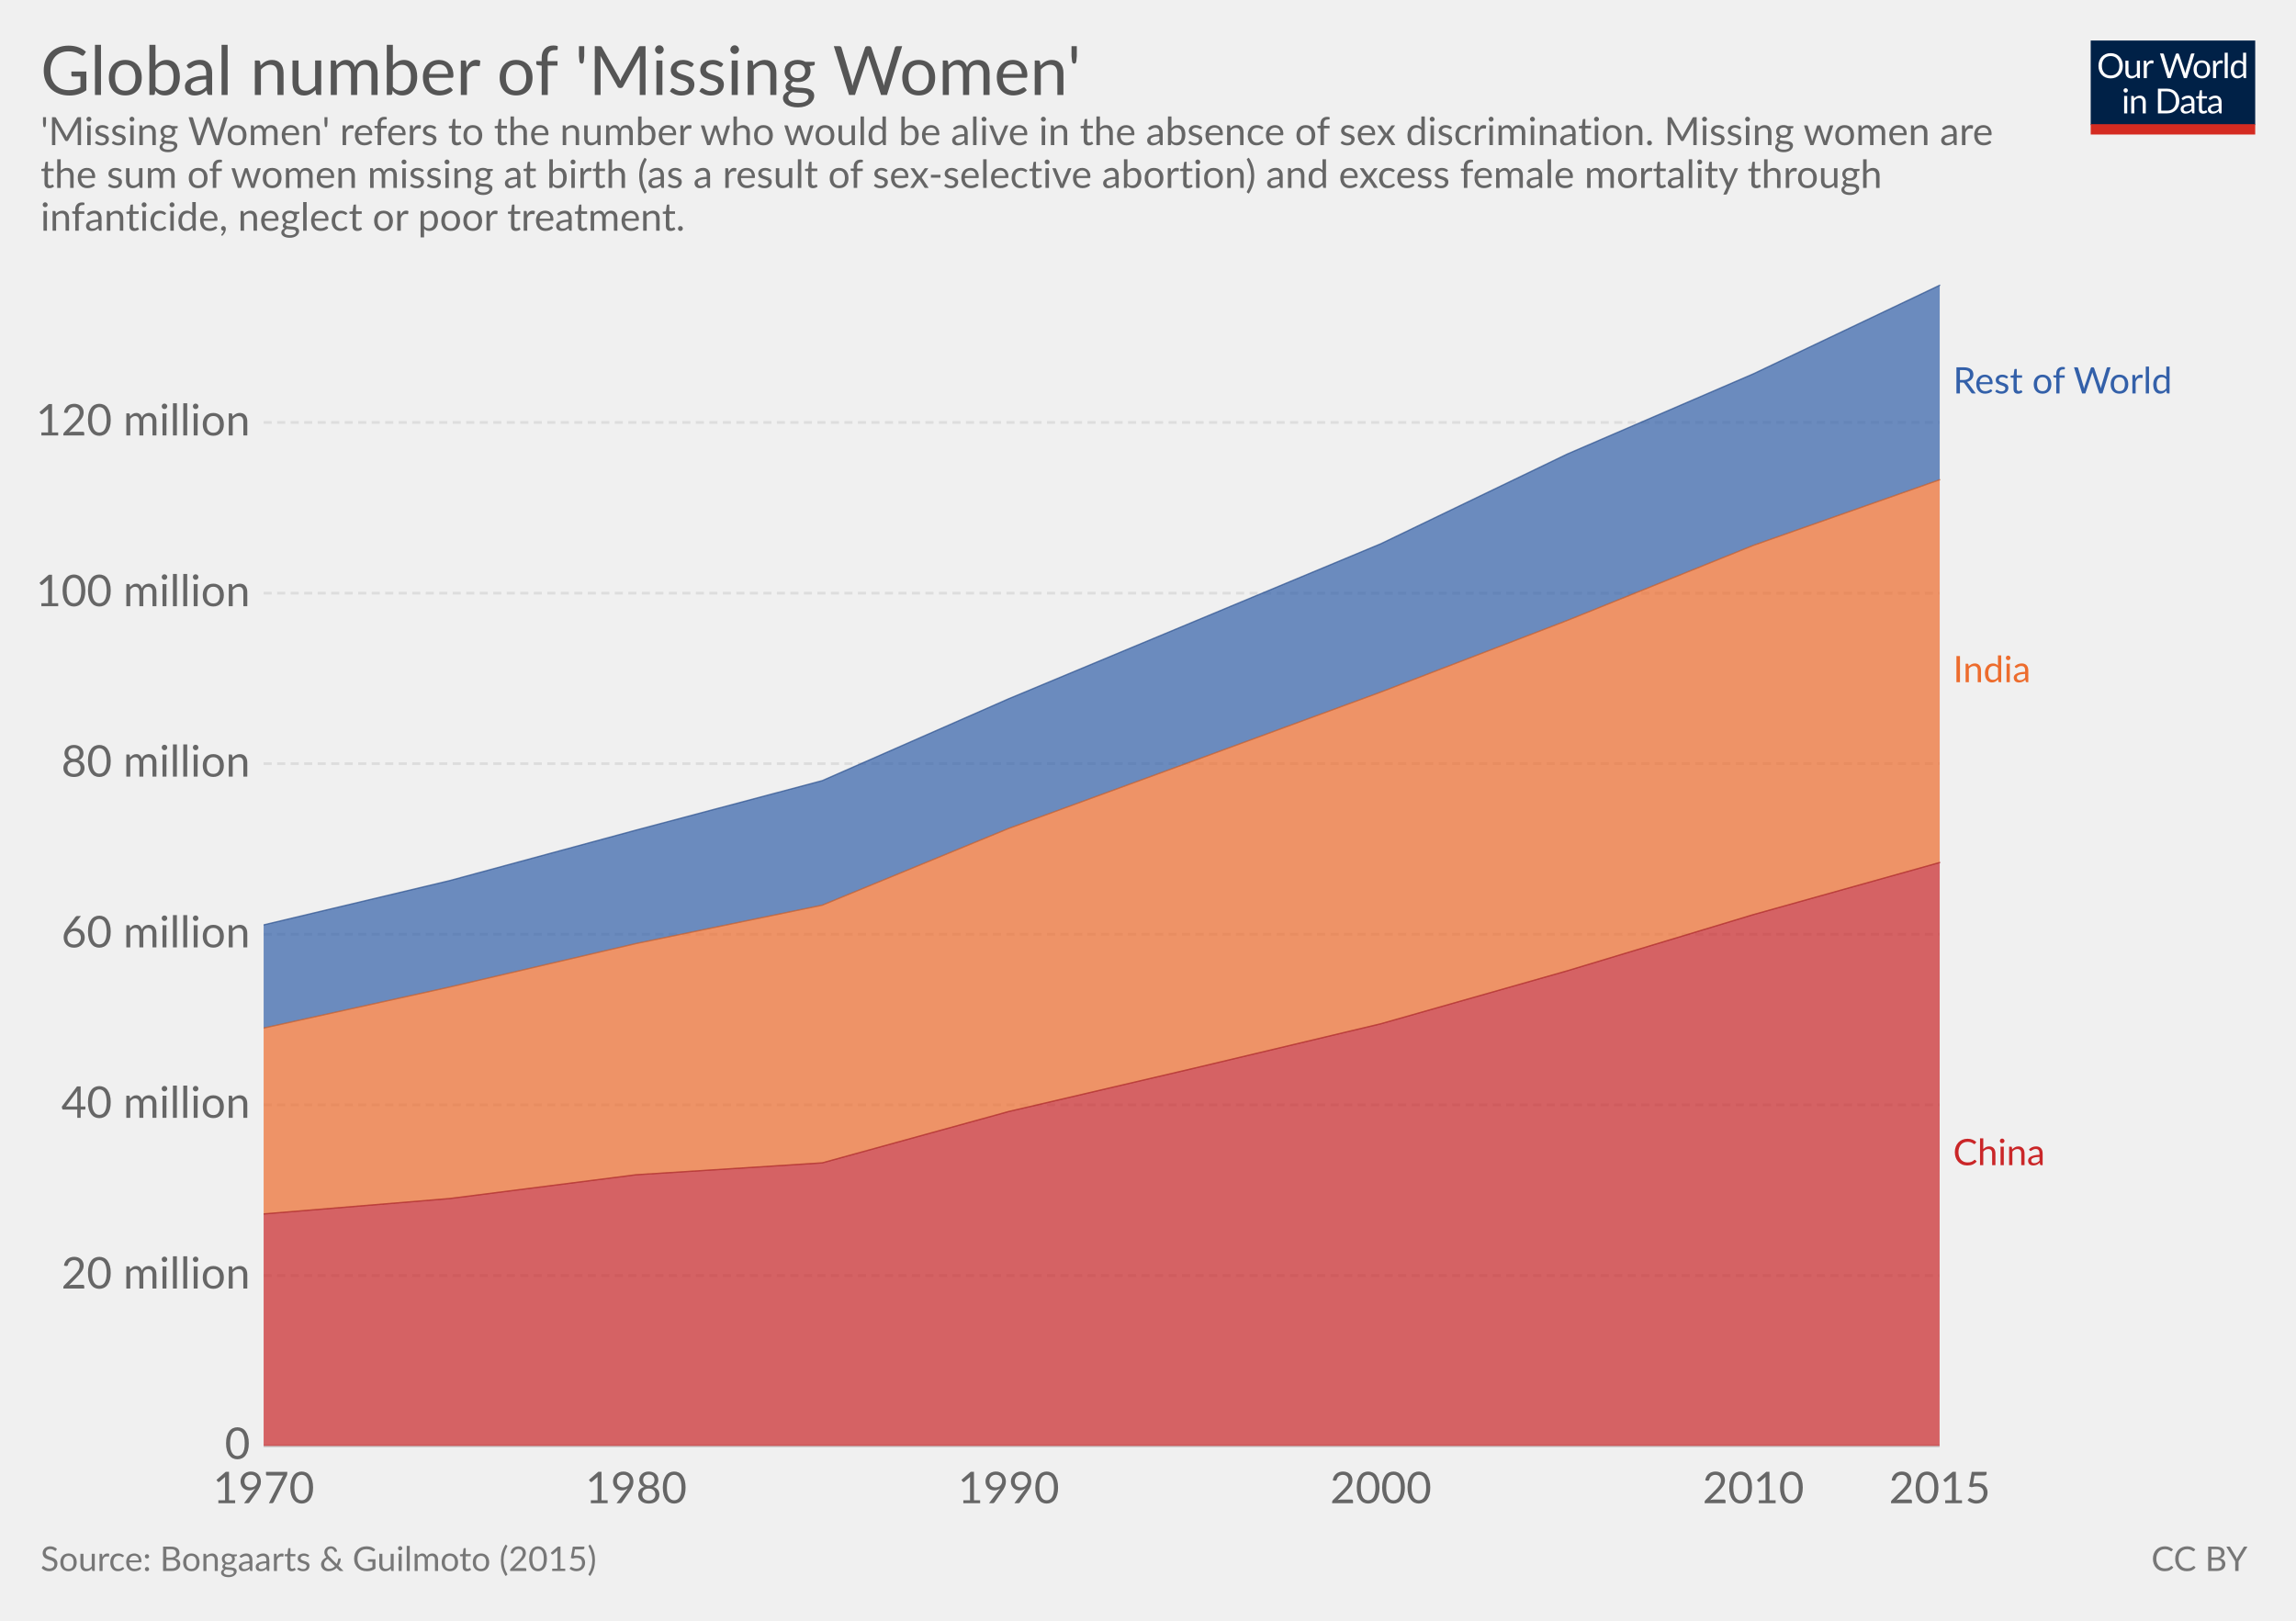
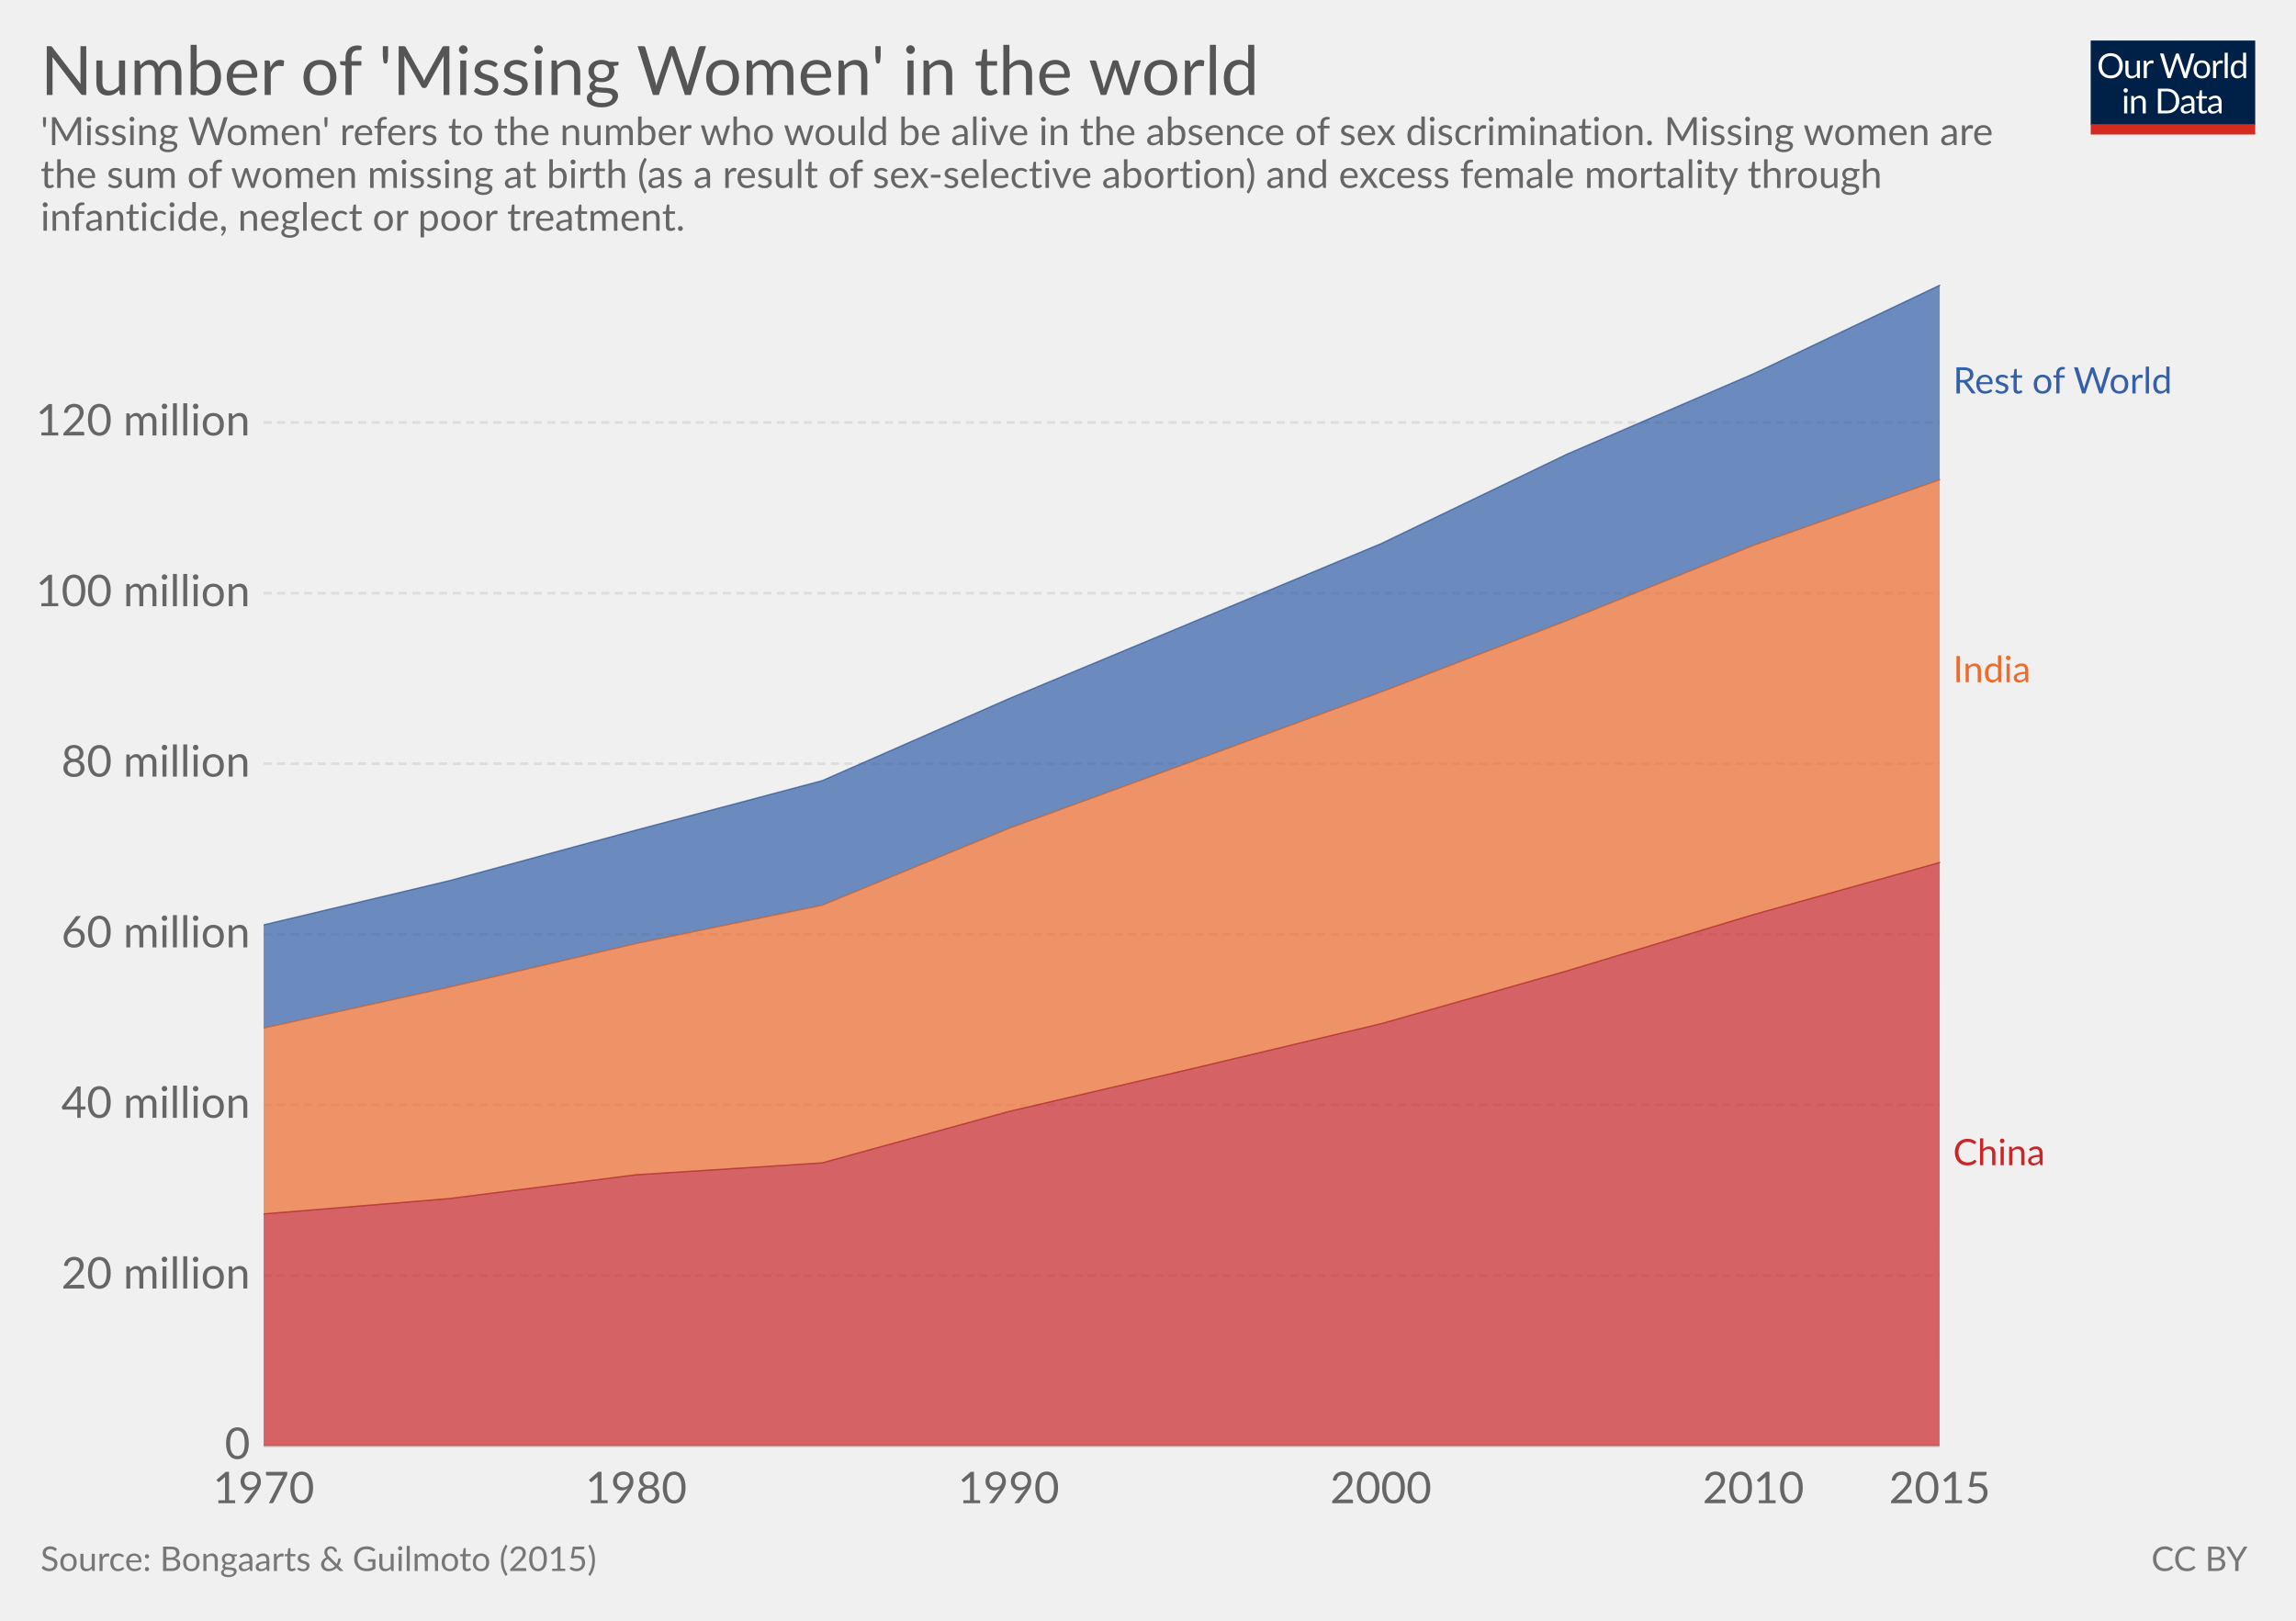
<svg xmlns="http://www.w3.org/2000/svg" version="1.1" style="font-family:Lato, 'Helvetica Neue', Helvetica, Arial, sans-serif;font-size:18px;background-color:white;text-rendering:optimizeLegibility;-webkit-font-smoothing:antialiased" width="850" height="600">
  <g class="HeaderView">
    <g transform="translate(774, 15) scale(0.29)">
      <svg width="210" height="120" viewBox="0 0 210 120" fill="none">
        <g clip-path="url(#clip0)">
          <path d="M0 0H210V107.89H0V0Z" fill="#002147" />
          <path d="M40.979 32.248C40.979 34.609 40.605 36.78 39.857 38.76C39.109 40.725 38.053 42.419 36.689 43.842C35.325 45.265 33.682 46.372 31.761 47.164C29.854 47.941 27.742 48.33 25.425 48.33C23.107 48.33 20.995 47.941 19.089 47.164C17.182 46.372 15.547 45.265 14.183 43.842C12.819 42.419 11.763 40.725 11.015 38.76C10.267 36.78 9.893 34.609 9.893 32.248C9.893 29.887 10.267 27.723 11.015 25.758C11.763 23.778 12.819 22.077 14.183 20.654C15.547 19.217 17.182 18.102 19.089 17.31C20.995 16.518 23.107 16.122 25.425 16.122C27.742 16.122 29.854 16.518 31.761 17.31C33.682 18.102 35.325 19.217 36.689 20.654C38.053 22.077 39.109 23.778 39.857 25.758C40.605 27.723 40.979 29.887 40.979 32.248ZM36.601 32.248C36.601 30.312 36.337 28.574 35.809 27.034C35.281 25.494 34.533 24.196 33.565 23.14C32.597 22.069 31.423 21.248 30.045 20.676C28.666 20.104 27.126 19.818 25.425 19.818C23.738 19.818 22.205 20.104 20.827 20.676C19.448 21.248 18.267 22.069 17.285 23.14C16.317 24.196 15.569 25.494 15.041 27.034C14.513 28.574 14.249 30.312 14.249 32.248C14.249 34.184 14.513 35.922 15.041 37.462C15.569 38.987 16.317 40.285 17.285 41.356C18.267 42.412 19.448 43.226 20.827 43.798C22.205 44.355 23.738 44.634 25.425 44.634C27.126 44.634 28.666 44.355 30.045 43.798C31.423 43.226 32.597 42.412 33.565 41.356C34.533 40.285 35.281 38.987 35.809 37.462C36.337 35.922 36.601 34.184 36.601 32.248ZM62.823 25.714V48H60.491C59.934 48 59.582 47.729 59.435 47.186L59.127 44.788C58.159 45.859 57.074 46.724 55.871 47.384C54.669 48.029 53.29 48.352 51.735 48.352C50.518 48.352 49.44 48.154 48.501 47.758C47.577 47.347 46.8 46.775 46.169 46.042C45.539 45.309 45.062 44.421 44.739 43.38C44.431 42.339 44.277 41.187 44.277 39.926V25.714H48.193V39.926C48.193 41.613 48.575 42.918 49.337 43.842C50.115 44.766 51.295 45.228 52.879 45.228C54.038 45.228 55.116 44.957 56.113 44.414C57.125 43.857 58.057 43.094 58.907 42.126V25.714H62.823ZM71.43 30.18C72.135 28.655 73 27.467 74.027 26.616C75.053 25.751 76.307 25.318 77.789 25.318C78.258 25.318 78.705 25.369 79.131 25.472C79.571 25.575 79.959 25.736 80.297 25.956L80.011 28.882C79.923 29.249 79.703 29.432 79.351 29.432C79.145 29.432 78.845 29.388 78.449 29.3C78.053 29.212 77.605 29.168 77.107 29.168C76.403 29.168 75.772 29.271 75.215 29.476C74.672 29.681 74.181 29.989 73.741 30.4C73.315 30.796 72.927 31.295 72.575 31.896C72.237 32.483 71.929 33.157 71.651 33.92V48H67.713V25.714H69.957C70.382 25.714 70.675 25.795 70.837 25.956C70.998 26.117 71.108 26.396 71.167 26.792L71.43 30.18ZM132.589 16.474L122.755 48H118.927L110.941 23.954C110.867 23.719 110.794 23.47 110.721 23.206C110.662 22.942 110.596 22.663 110.523 22.37C110.449 22.663 110.376 22.942 110.303 23.206C110.23 23.47 110.156 23.719 110.083 23.954L102.053 48H98.225L88.391 16.474H91.933C92.314 16.474 92.629 16.569 92.879 16.76C93.143 16.951 93.311 17.193 93.385 17.486L99.897 39.398C99.999 39.794 100.095 40.219 100.183 40.674C100.285 41.129 100.381 41.613 100.469 42.126C100.571 41.613 100.674 41.129 100.777 40.674C100.894 40.205 101.019 39.779 101.151 39.398L108.565 17.486C108.653 17.237 108.821 17.009 109.071 16.804C109.335 16.584 109.65 16.474 110.017 16.474H111.249C111.63 16.474 111.938 16.569 112.173 16.76C112.407 16.951 112.583 17.193 112.701 17.486L120.093 39.398C120.225 39.779 120.342 40.19 120.445 40.63C120.562 41.07 120.672 41.532 120.775 42.016C120.848 41.532 120.929 41.07 121.017 40.63C121.105 40.19 121.2 39.779 121.303 39.398L127.837 17.486C127.91 17.222 128.072 16.987 128.321 16.782C128.585 16.577 128.9 16.474 129.267 16.474H132.589ZM141.94 25.362C143.568 25.362 145.034 25.633 146.34 26.176C147.645 26.719 148.76 27.489 149.684 28.486C150.608 29.483 151.312 30.693 151.796 32.116C152.294 33.524 152.544 35.101 152.544 36.846C152.544 38.606 152.294 40.19 151.796 41.598C151.312 43.006 150.608 44.209 149.684 45.206C148.76 46.203 147.645 46.973 146.34 47.516C145.034 48.044 143.568 48.308 141.94 48.308C140.297 48.308 138.816 48.044 137.496 47.516C136.19 46.973 135.076 46.203 134.152 45.206C133.228 44.209 132.516 43.006 132.018 41.598C131.534 40.19 131.292 38.606 131.292 36.846C131.292 35.101 131.534 33.524 132.018 32.116C132.516 30.693 133.228 29.483 134.152 28.486C135.076 27.489 136.19 26.719 137.496 26.176C138.816 25.633 140.297 25.362 141.94 25.362ZM141.94 45.25C144.14 45.25 145.782 44.517 146.868 43.05C147.953 41.569 148.496 39.508 148.496 36.868C148.496 34.213 147.953 32.145 146.868 30.664C145.782 29.183 144.14 28.442 141.94 28.442C140.825 28.442 139.85 28.633 139.014 29.014C138.192 29.395 137.503 29.945 136.946 30.664C136.403 31.383 135.992 32.27 135.714 33.326C135.45 34.367 135.318 35.548 135.318 36.868C135.318 39.508 135.86 41.569 136.946 43.05C138.046 44.517 139.71 45.25 141.94 45.25ZM159.908 30.18C160.612 28.655 161.478 27.467 162.504 26.616C163.531 25.751 164.785 25.318 166.266 25.318C166.736 25.318 167.183 25.369 167.608 25.472C168.048 25.575 168.437 25.736 168.774 25.956L168.488 28.882C168.4 29.249 168.18 29.432 167.828 29.432C167.623 29.432 167.322 29.388 166.926 29.3C166.53 29.212 166.083 29.168 165.584 29.168C164.88 29.168 164.25 29.271 163.692 29.476C163.15 29.681 162.658 29.989 162.218 30.4C161.793 30.796 161.404 31.295 161.052 31.896C160.715 32.483 160.407 33.157 160.128 33.92V48H156.19V25.714H158.434C158.86 25.714 159.153 25.795 159.314 25.956C159.476 26.117 159.586 26.396 159.644 26.792L159.908 30.18ZM174.946 15.594V48H171.03V15.594H174.946ZM194.496 31.016C193.763 30.033 192.971 29.351 192.12 28.97C191.269 28.574 190.316 28.376 189.26 28.376C187.192 28.376 185.601 29.117 184.486 30.598C183.371 32.079 182.814 34.191 182.814 36.934C182.814 38.386 182.939 39.633 183.188 40.674C183.437 41.701 183.804 42.551 184.288 43.226C184.772 43.886 185.366 44.37 186.07 44.678C186.774 44.986 187.573 45.14 188.468 45.14C189.759 45.14 190.881 44.847 191.834 44.26C192.802 43.673 193.689 42.845 194.496 41.774V31.016ZM198.412 15.594V48H196.08C195.523 48 195.171 47.729 195.024 47.186L194.672 44.48C193.719 45.624 192.633 46.548 191.416 47.252C190.199 47.956 188.791 48.308 187.192 48.308C185.916 48.308 184.757 48.066 183.716 47.582C182.675 47.083 181.787 46.357 181.054 45.404C180.321 44.451 179.756 43.263 179.36 41.84C178.964 40.417 178.766 38.782 178.766 36.934C178.766 35.291 178.986 33.766 179.426 32.358C179.866 30.935 180.497 29.703 181.318 28.662C182.139 27.621 183.144 26.807 184.332 26.22C185.535 25.619 186.884 25.318 188.38 25.318C189.744 25.318 190.91 25.553 191.878 26.022C192.861 26.477 193.733 27.115 194.496 27.936V15.594H198.412ZM46.614 70.714V93H42.698V70.714H46.614ZM47.45 63.718C47.45 64.099 47.369 64.459 47.208 64.796C47.061 65.119 46.856 65.412 46.592 65.676C46.343 65.925 46.042 66.123 45.69 66.27C45.352 66.417 44.993 66.49 44.612 66.49C44.23 66.49 43.871 66.417 43.534 66.27C43.211 66.123 42.925 65.925 42.676 65.676C42.426 65.412 42.228 65.119 42.082 64.796C41.935 64.459 41.862 64.099 41.862 63.718C41.862 63.337 41.935 62.977 42.082 62.64C42.228 62.288 42.426 61.987 42.676 61.738C42.925 61.474 43.211 61.269 43.534 61.122C43.871 60.975 44.23 60.902 44.612 60.902C44.993 60.902 45.352 60.975 45.69 61.122C46.042 61.269 46.343 61.474 46.592 61.738C46.856 61.987 47.061 62.288 47.208 62.64C47.369 62.977 47.45 63.337 47.45 63.718ZM55.424 73.948C55.908 73.405 56.422 72.914 56.964 72.474C57.507 72.034 58.079 71.66 58.68 71.352C59.296 71.029 59.941 70.787 60.616 70.626C61.306 70.45 62.046 70.362 62.838 70.362C64.055 70.362 65.126 70.567 66.05 70.978C66.989 71.374 67.766 71.946 68.382 72.694C69.013 73.427 69.49 74.315 69.812 75.356C70.135 76.397 70.296 77.549 70.296 78.81V93H66.358V78.81C66.358 77.123 65.969 75.818 65.192 74.894C64.43 73.955 63.264 73.486 61.694 73.486C60.535 73.486 59.45 73.765 58.438 74.322C57.441 74.879 56.517 75.635 55.666 76.588V93H51.728V70.714H54.082C54.639 70.714 54.984 70.985 55.116 71.528L55.424 73.948ZM113.129 77.248C113.129 79.609 112.755 81.758 112.007 83.694C111.259 85.63 110.203 87.287 108.839 88.666C107.475 90.045 105.832 91.115 103.911 91.878C102.004 92.626 99.892 93 97.575 93H85.805V61.474H97.575C99.892 61.474 102.004 61.855 103.911 62.618C105.832 63.366 107.475 64.437 108.839 65.83C110.203 67.209 111.259 68.866 112.007 70.802C112.755 72.738 113.129 74.887 113.129 77.248ZM108.751 77.248C108.751 75.312 108.487 73.581 107.959 72.056C107.431 70.531 106.683 69.24 105.715 68.184C104.747 67.128 103.574 66.321 102.195 65.764C100.816 65.207 99.276 64.928 97.575 64.928H90.073V89.546H97.575C99.276 89.546 100.816 89.267 102.195 88.71C103.574 88.153 104.747 87.353 105.715 86.312C106.683 85.256 107.431 83.965 107.959 82.44C108.487 80.915 108.751 79.184 108.751 77.248ZM128.553 82.968C126.749 83.027 125.209 83.173 123.933 83.408C122.672 83.628 121.638 83.921 120.831 84.288C120.039 84.655 119.46 85.087 119.093 85.586C118.741 86.085 118.565 86.642 118.565 87.258C118.565 87.845 118.661 88.351 118.851 88.776C119.042 89.201 119.299 89.553 119.621 89.832C119.959 90.096 120.347 90.294 120.787 90.426C121.242 90.543 121.726 90.602 122.239 90.602C122.929 90.602 123.559 90.536 124.131 90.404C124.703 90.257 125.239 90.052 125.737 89.788C126.251 89.524 126.735 89.209 127.189 88.842C127.659 88.475 128.113 88.057 128.553 87.588V82.968ZM115.903 73.86C117.135 72.672 118.463 71.785 119.885 71.198C121.308 70.611 122.885 70.318 124.615 70.318C125.862 70.318 126.969 70.523 127.937 70.934C128.905 71.345 129.719 71.917 130.379 72.65C131.039 73.383 131.538 74.271 131.875 75.312C132.213 76.353 132.381 77.497 132.381 78.744V93H130.643C130.262 93 129.969 92.941 129.763 92.824C129.558 92.692 129.397 92.443 129.279 92.076L128.839 89.964C128.253 90.507 127.681 90.991 127.123 91.416C126.566 91.827 125.979 92.179 125.363 92.472C124.747 92.751 124.087 92.963 123.383 93.11C122.694 93.271 121.924 93.352 121.073 93.352C120.208 93.352 119.394 93.235 118.631 93C117.869 92.751 117.201 92.384 116.629 91.9C116.072 91.416 115.625 90.807 115.287 90.074C114.965 89.326 114.803 88.446 114.803 87.434C114.803 86.554 115.045 85.711 115.529 84.904C116.013 84.083 116.798 83.357 117.883 82.726C118.969 82.095 120.384 81.582 122.129 81.186C123.875 80.775 126.016 80.541 128.553 80.482V78.744C128.553 77.013 128.179 75.708 127.431 74.828C126.683 73.933 125.591 73.486 124.153 73.486C123.185 73.486 122.371 73.611 121.711 73.86C121.066 74.095 120.501 74.366 120.017 74.674C119.548 74.967 119.137 75.239 118.785 75.488C118.448 75.723 118.111 75.84 117.773 75.84C117.509 75.84 117.282 75.774 117.091 75.642C116.901 75.495 116.739 75.319 116.607 75.114L115.903 73.86ZM143.568 93.352C141.808 93.352 140.451 92.861 139.498 91.878C138.559 90.895 138.09 89.48 138.09 87.632V73.992H135.406C135.171 73.992 134.973 73.926 134.812 73.794C134.65 73.647 134.57 73.427 134.57 73.134V71.572L138.222 71.11L139.124 64.224C139.168 64.004 139.263 63.828 139.41 63.696C139.571 63.549 139.776 63.476 140.026 63.476H142.006V71.154H148.452V73.992H142.006V87.368C142.006 88.307 142.233 89.003 142.688 89.458C143.142 89.913 143.729 90.14 144.448 90.14C144.858 90.14 145.21 90.089 145.504 89.986C145.812 89.869 146.076 89.744 146.296 89.612C146.516 89.48 146.699 89.363 146.846 89.26C147.007 89.143 147.146 89.084 147.264 89.084C147.469 89.084 147.652 89.209 147.814 89.458L148.958 91.328C148.283 91.959 147.469 92.457 146.516 92.824C145.562 93.176 144.58 93.352 143.568 93.352ZM163.253 82.968C161.449 83.027 159.909 83.173 158.633 83.408C157.372 83.628 156.338 83.921 155.531 84.288C154.739 84.655 154.16 85.087 153.793 85.586C153.441 86.085 153.265 86.642 153.265 87.258C153.265 87.845 153.36 88.351 153.551 88.776C153.742 89.201 153.998 89.553 154.321 89.832C154.658 90.096 155.047 90.294 155.487 90.426C155.942 90.543 156.426 90.602 156.939 90.602C157.628 90.602 158.259 90.536 158.831 90.404C159.403 90.257 159.938 90.052 160.437 89.788C160.95 89.524 161.434 89.209 161.889 88.842C162.358 88.475 162.813 88.057 163.253 87.588V82.968ZM150.603 73.86C151.835 72.672 153.162 71.785 154.585 71.198C156.008 70.611 157.584 70.318 159.315 70.318C160.562 70.318 161.669 70.523 162.637 70.934C163.605 71.345 164.419 71.917 165.079 72.65C165.739 73.383 166.238 74.271 166.575 75.312C166.912 76.353 167.081 77.497 167.081 78.744V93H165.343C164.962 93 164.668 92.941 164.463 92.824C164.258 92.692 164.096 92.443 163.979 92.076L163.539 89.964C162.952 90.507 162.38 90.991 161.823 91.416C161.266 91.827 160.679 92.179 160.063 92.472C159.447 92.751 158.787 92.963 158.083 93.11C157.394 93.271 156.624 93.352 155.773 93.352C154.908 93.352 154.094 93.235 153.331 93C152.568 92.751 151.901 92.384 151.329 91.9C150.772 91.416 150.324 90.807 149.987 90.074C149.664 89.326 149.503 88.446 149.503 87.434C149.503 86.554 149.745 85.711 150.229 84.904C150.713 84.083 151.498 83.357 152.583 82.726C153.668 82.095 155.084 81.582 156.829 81.186C158.574 80.775 160.716 80.541 163.253 80.482V78.744C163.253 77.013 162.879 75.708 162.131 74.828C161.383 73.933 160.29 73.486 158.853 73.486C157.885 73.486 157.071 73.611 156.411 73.86C155.766 74.095 155.201 74.366 154.717 74.674C154.248 74.967 153.837 75.239 153.485 75.488C153.148 75.723 152.81 75.84 152.473 75.84C152.209 75.84 151.982 75.774 151.791 75.642C151.6 75.495 151.439 75.319 151.307 75.114L150.603 73.86Z" fill="white" />
          <rect y="106.789" width="210" height="13.211" fill="#D42B21" />
        </g>
        <defs>
          <clipPath id="clip0">
            <rect width="210" height="120" fill="white" />
          </clipPath>
        </defs>
      </svg>
    </g>
    <a href="https://ourworldindata.org/grapher/global-number-of-missing-women" target="_blank">
      <text font-size="25.20" x="15.0" y="35.2" fill="#555">
-         <tspan x="15" y="35.16">Global number of 'Missing Women'</tspan>
+         <tspan x="15" y="35.16">Number of 'Missing Women' in the world</tspan>
      </text>
    </a>
    <text font-size="14.40" x="15.0" y="53.7" fill="#666">
      <tspan x="15" y="53.72">'Missing Women' refers to the number who would be alive in the absence of sex discrimination. Missing women are</tspan>
      <tspan x="15" y="69.56">the sum of women missing at birth (as a result of sex-selective abortion) and excess female mortality through</tspan>
      <tspan x="15" y="85.4">infanticide, neglect or poor treatment.</tspan>
    </text>
  </g>
  <g class="StackedArea">
    <defs>
      <clipPath id="boundsClip-6">
        <rect x="97.598" y="0" width="820" height="901.8" />
      </clipPath>
    </defs>
    <g class="AxisBoxView">
      <g class="HorizontalAxis">
        <text x="97.6" y="556.5" fill="#666" text-anchor="middle" font-size="16.2">1970</text>
        <text x="235.5" y="556.5" fill="#666" text-anchor="middle" font-size="16.2">1980</text>
        <text x="373.4" y="556.5" fill="#666" text-anchor="middle" font-size="16.2">1990</text>
        <text x="511.2" y="556.5" fill="#666" text-anchor="middle" font-size="16.2">2000</text>
        <text x="649.1" y="556.5" fill="#666" text-anchor="middle" font-size="16.2">2010</text>
        <text x="718.1" y="556.5" fill="#666" text-anchor="middle" font-size="16.2">2015</text>
      </g>
      <g class="VerticalAxis">
        <text x="92.60" y="535.3" fill="#666" dominant-baseline="middle" text-anchor="end" font-size="16.2">0</text>
        <text x="92.60" y="472.2" fill="#666" dominant-baseline="middle" text-anchor="end" font-size="16.2">20 million</text>
        <text x="92.60" y="409" fill="#666" dominant-baseline="middle" text-anchor="end" font-size="16.2">40 million</text>
        <text x="92.60" y="345.9" fill="#666" dominant-baseline="middle" text-anchor="end" font-size="16.2">60 million</text>
        <text x="92.60" y="282.7" fill="#666" dominant-baseline="middle" text-anchor="end" font-size="16.2">80 million</text>
        <text x="92.60" y="219.6" fill="#666" dominant-baseline="middle" text-anchor="end" font-size="16.2">100 million</text>
        <text x="92.60" y="156.4" fill="#666" dominant-baseline="middle" text-anchor="end" font-size="16.2">120 million</text>
      </g>
      <g class="AxisGridLines">
        <line x1="97.60" y1="535.3" x2="718.05" y2="535.3" stroke="#ccc" />
        <line x1="97.60" y1="472.2" x2="718.05" y2="472.2" stroke="#ddd" stroke-dasharray="3,2" />
        <line x1="97.60" y1="409" x2="718.05" y2="409" stroke="#ddd" stroke-dasharray="3,2" />
        <line x1="97.60" y1="345.9" x2="718.05" y2="345.9" stroke="#ddd" stroke-dasharray="3,2" />
        <line x1="97.60" y1="282.7" x2="718.05" y2="282.7" stroke="#ddd" stroke-dasharray="3,2" />
        <line x1="97.60" y1="219.6" x2="718.05" y2="219.6" stroke="#ddd" stroke-dasharray="3,2" />
        <line x1="97.60" y1="156.4" x2="718.05" y2="156.4" stroke="#ddd" stroke-dasharray="3,2" />
      </g>
    </g>
    <g clip-path="url(#boundsClip-6)">
      <g class="HeightedLegend">
        <g class="legendMark">
          <rect x="718.055" y="134.85" width="116.945" height="13.5" fill="#fff" opacity="0" />
          <text font-size="13.50" x="723.1" y="145.7" fill="#3360a9">
            <tspan x="723.055" y="145.65">Rest of World</tspan>
          </text>
        </g>
        <g class="legendMark">
          <rect x="718.055" y="241.75" width="64.43" height="13.5" fill="#fff" opacity="0" />
          <text font-size="13.50" x="723.1" y="252.6" fill="#ed6c2d">
            <tspan x="723.055" y="252.55">India</tspan>
          </text>
        </g>
        <g class="legendMark">
          <rect x="718.055" y="420.55" width="70.37" height="13.5" fill="#fff" opacity="0" />
          <text font-size="13.50" x="723.1" y="431.4" fill="#ca2628">
            <tspan x="723.055" y="431.35">China</tspan>
          </text>
        </g>
      </g>
      <g class="Areas">
        <rect x="97.598" y="105.6" width="620.457" height="429.7" opacity="0" fill="rgba(255,255,255,0)" />
        <path class="China_0-area" stroke-linecap="round" d="M97.6 449.4L166.5 443.7L235.5 434.9L304.4 430.5L373.4 411.5L442.3 395.4L511.2 379L580.2 359.4L649.1 338.6L718.1 319.3L718.055 535.3L97.598 535.3" fill="#ca2628" fill-opacity="0.7" />
        <path class="India_0-area" stroke-linecap="round" d="M97.6 380.6L166.5 365.4L235.5 349.3L304.4 335.1L373.4 306.7L442.3 281.5L511.2 256.2L580.2 229.7L649.1 201.9L718.1 177.6L718.1 319.3L649.1 338.6L580.2 359.4L511.2 379L442.3 395.4L373.4 411.5L304.4 430.5L235.5 434.9L166.5 443.7L97.6 449.4" fill="#ed6c2d" fill-opacity="0.7" />
        <path class="Rest-of-World_0-area" stroke-linecap="round" d="M97.6 342.4L166.5 326L235.5 307.3L304.4 289L373.4 258.7L442.3 230L511.2 201.3L580.2 168.1L649.1 138.4L718.1 105.6L718.1 177.6L649.1 201.9L580.2 229.7L511.2 256.2L442.3 281.5L373.4 306.7L304.4 335.1L235.5 349.3L166.5 365.4L97.6 380.6" fill="#3360a9" fill-opacity="0.7" />
        <path class="China_0-border" stroke-linecap="round" d="M97.6 449.4L166.5 443.7L235.5 434.9L304.4 430.5L373.4 411.5L442.3 395.4L511.2 379L580.2 359.4L649.1 338.6L718.1 319.3" stroke="rgb(169, 32, 33)" stroke-opacity="0.7" stroke-width="0.5" fill="none" />
        <path class="India_0-border" stroke-linecap="round" d="M97.6 380.6L166.5 365.4L235.5 349.3L304.4 335.1L373.4 306.7L442.3 281.5L511.2 256.2L580.2 229.7L649.1 201.9L718.1 177.6" stroke="rgb(198, 90, 38)" stroke-opacity="0.7" stroke-width="0.5" fill="none" />
        <path class="Rest-of-World_0-border" stroke-linecap="round" d="M97.6 342.4L166.5 326L235.5 307.3L304.4 289L373.4 258.7L442.3 230L511.2 201.3L580.2 168.1L649.1 138.4L718.1 105.6" stroke="rgb(43, 80, 141)" stroke-opacity="0.7" stroke-width="0.5" fill="none" />
      </g>
    </g>
  </g>
  <g class="SourcesFooter" style="fill:#777">
    <g class="clickable" style="fill:#777">
      <text font-size="12.60" x="15.0" y="581.6">
        <tspan x="15" y="581.58">Source: Bongaarts &amp; Guilmoto (2015)</tspan>
      </text>
    </g>
    <text font-size="12.60" x="796.4" y="581.6">
      <tspan x="796.444" y="581.58">
        <a style="fill: #777;" class="cclogo" href="http://creativecommons.org/licenses/by/4.0/deed.en_US" target="_blank">CC BY</a>
      </tspan>
    </text>
  </g>
</svg>
